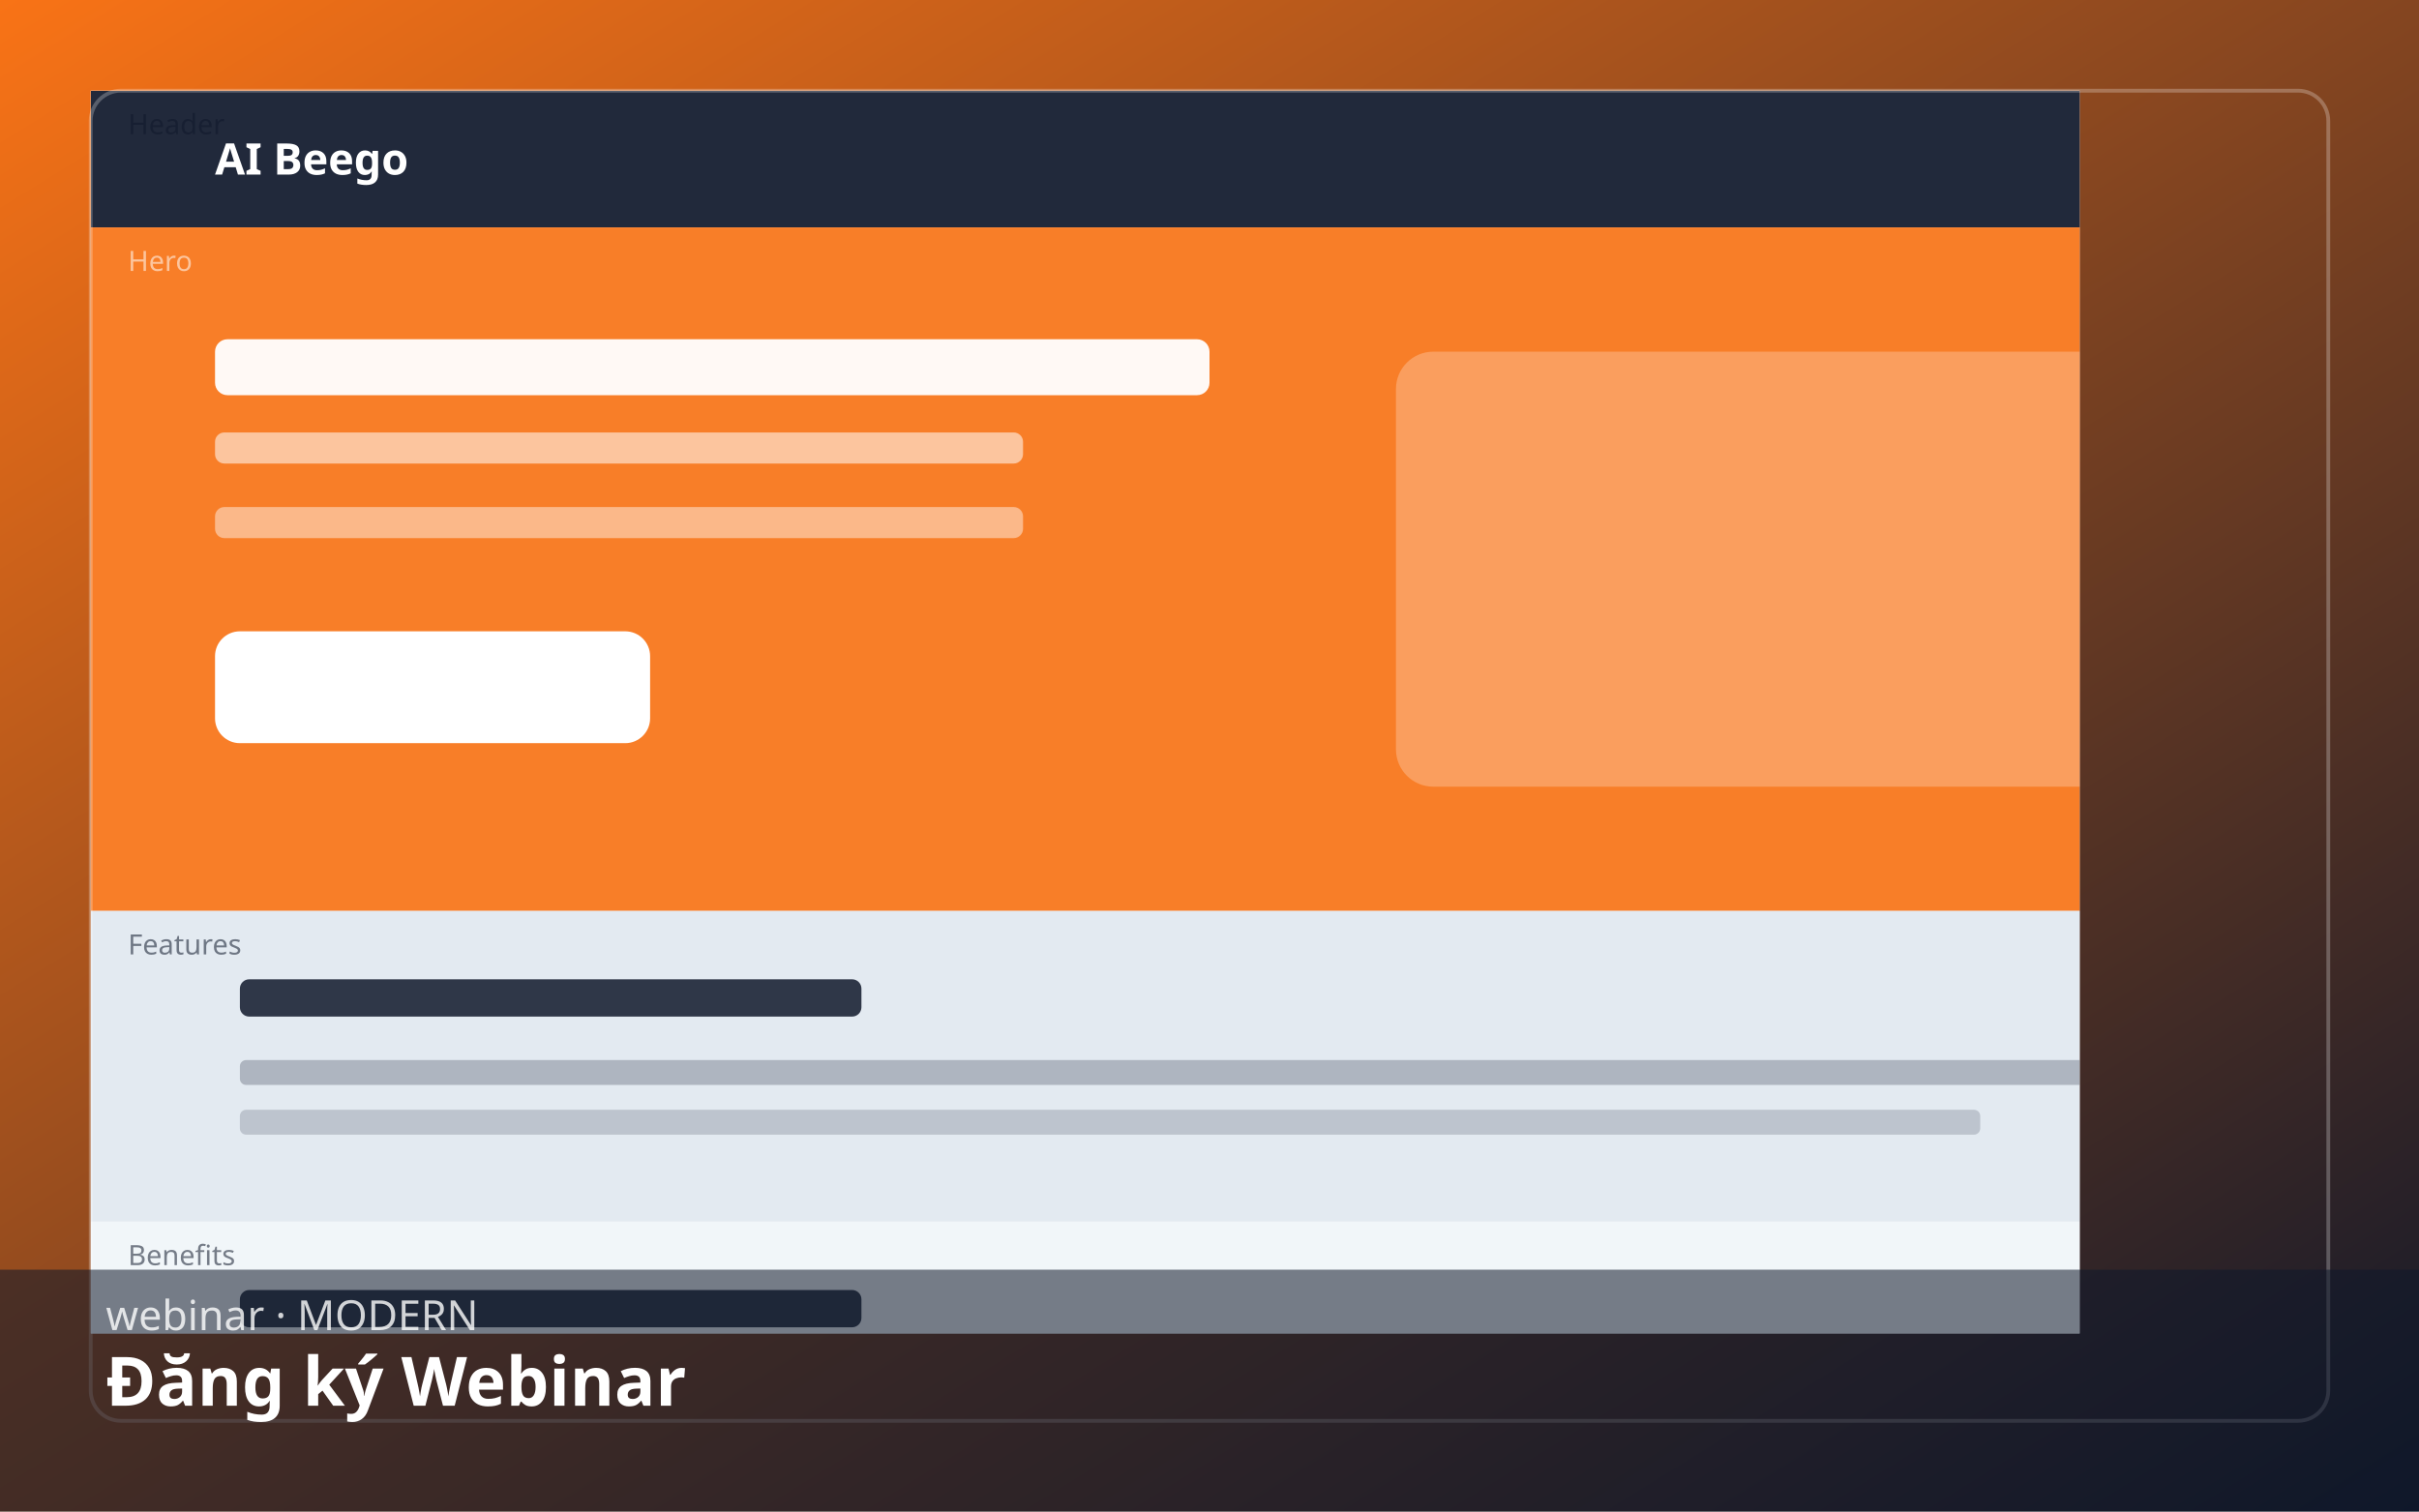
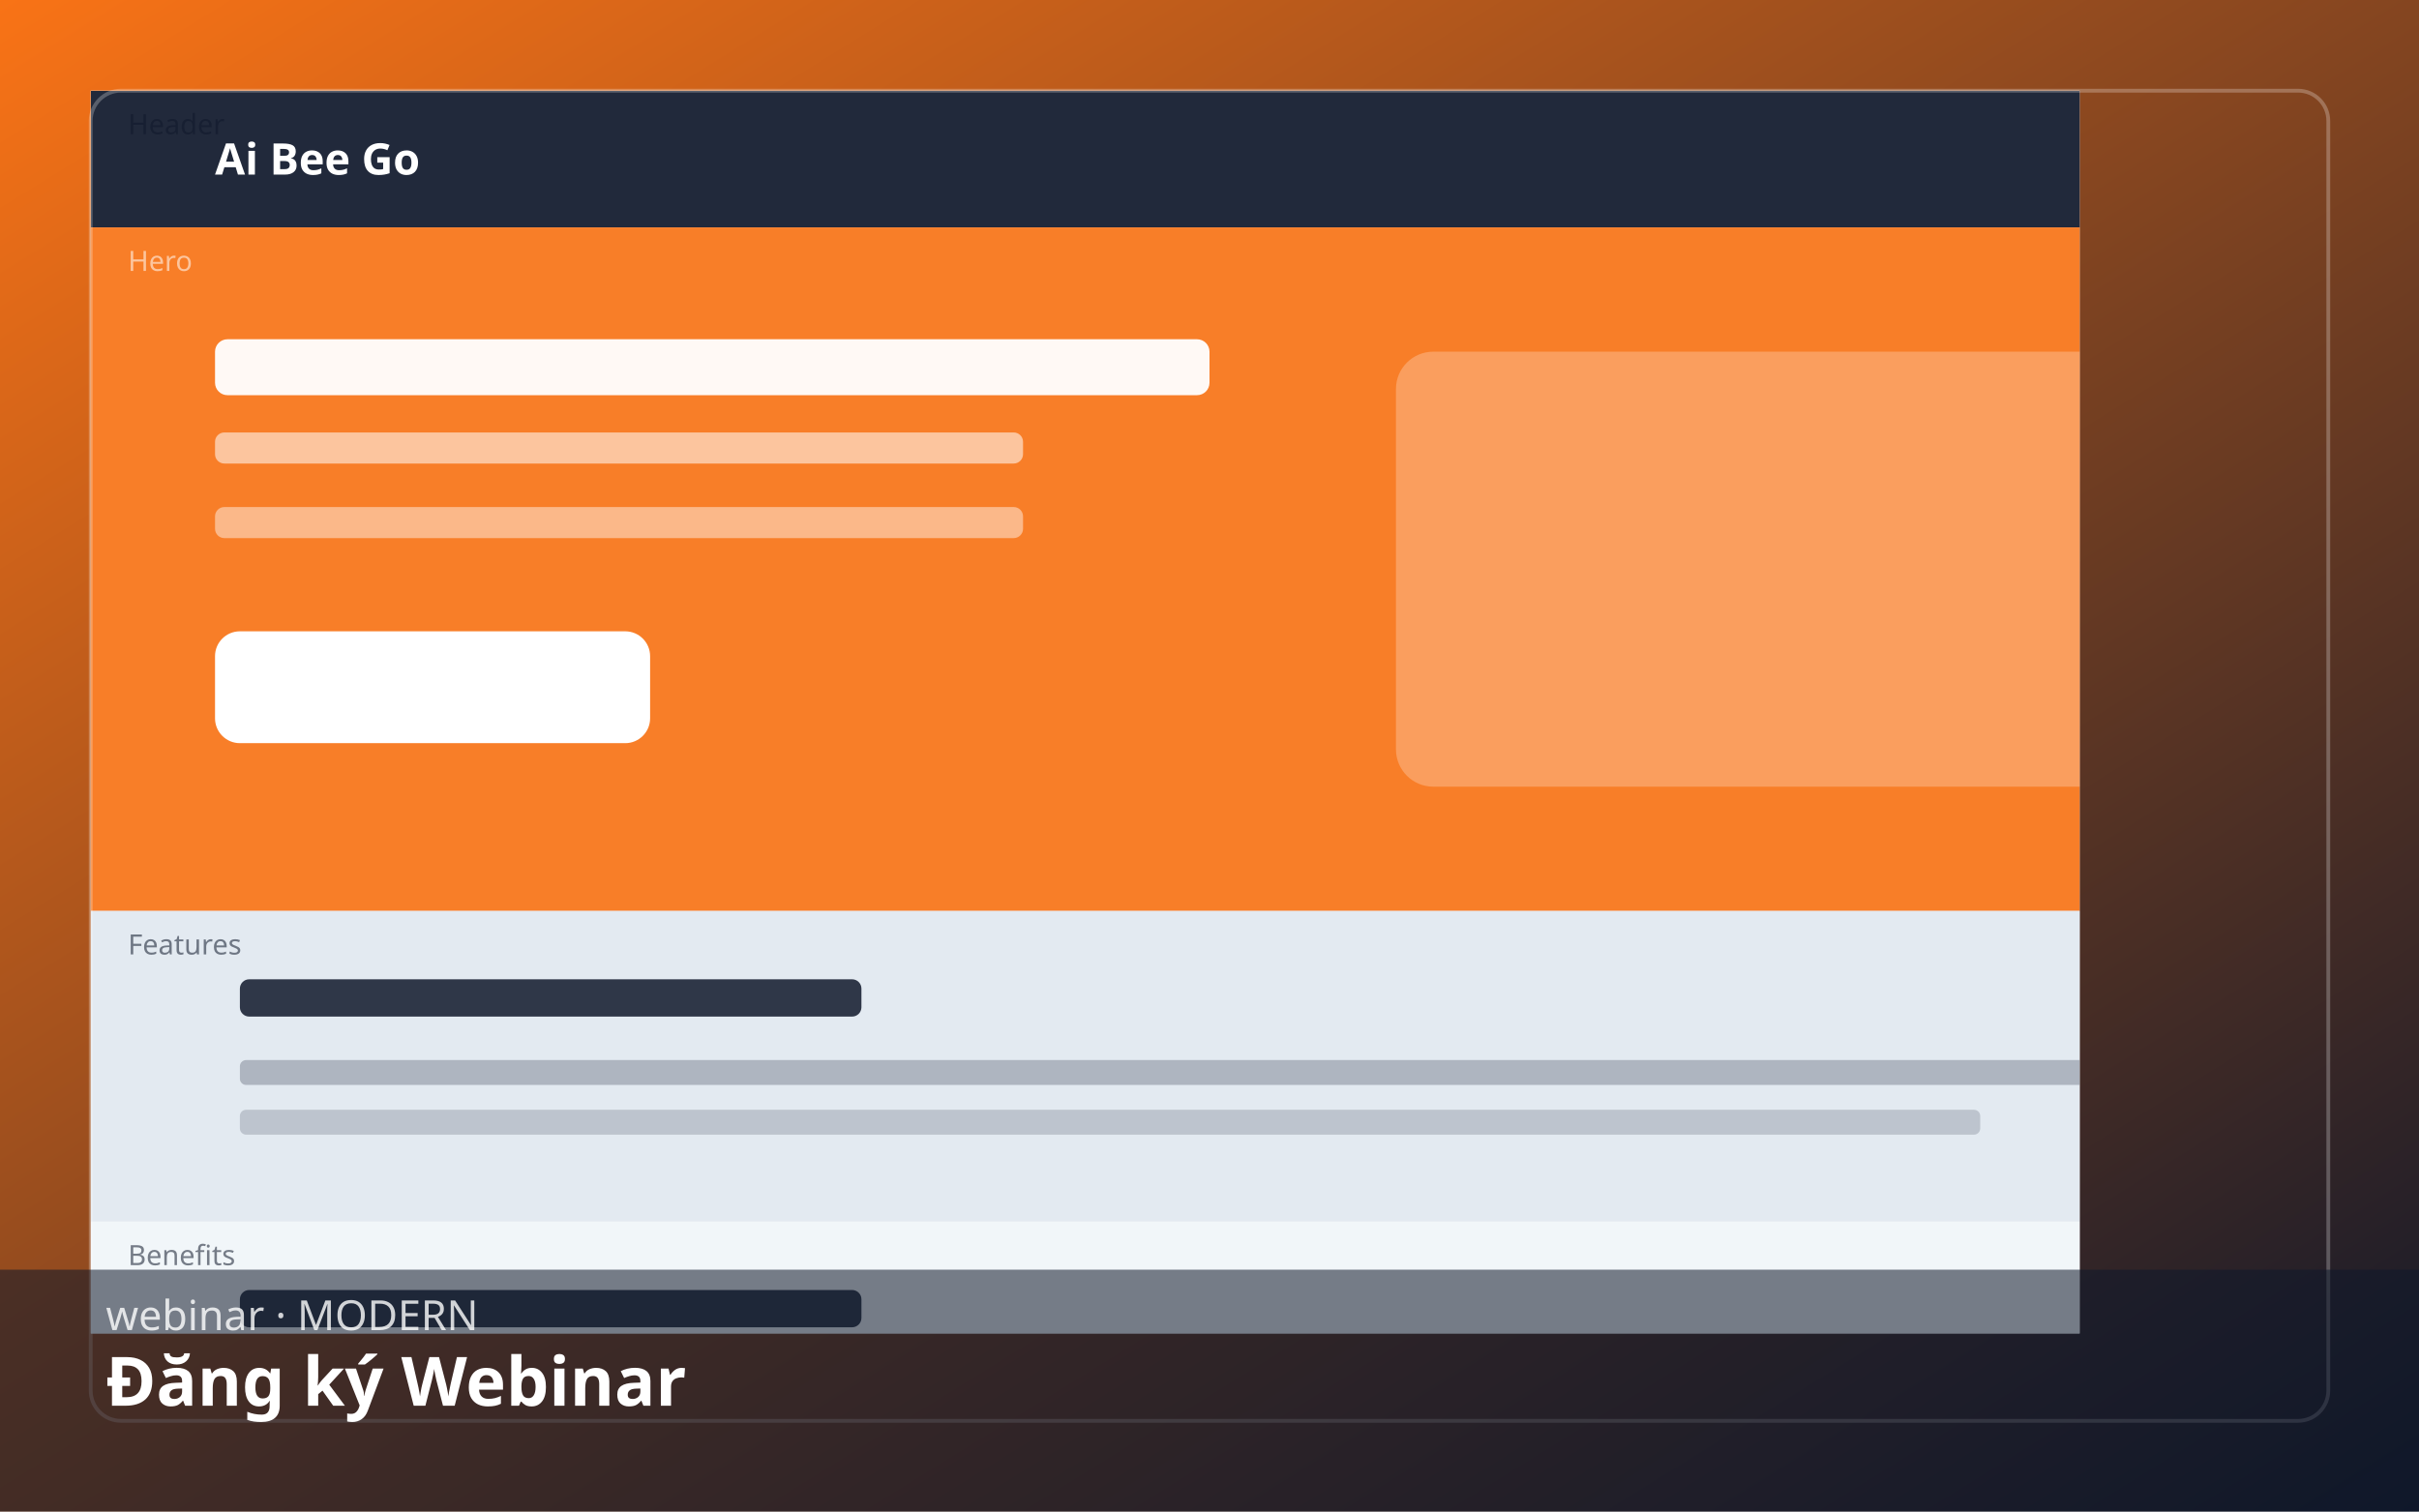
<svg xmlns="http://www.w3.org/2000/svg" width="640" height="400" viewBox="0 0 640 400">
  <defs>
    <linearGradient id="g" x1="0" y1="0" x2="1" y2="1">
      <stop offset="0%" stop-color="#F97316" />
      <stop offset="100%" stop-color="#0F172A" />
    </linearGradient>
    <clipPath id="c">
      <rect width="640" height="400" rx="0" />
    </clipPath>
  </defs>
  <rect width="640" height="400" fill="url(#g)" />
  <g clip-path="url(#c)" transform="translate(24,24) scale(0.8222222)">
    <rect width="720" height="1400" fill="#F8FAFC" />
    <rect x="0" y="0" width="720" height="44" fill="#0F172A" opacity="0.92" />
-     <text x="40" y="27" fill="#FFFFFF" font-family="system-ui,sans-serif" font-size="14" font-weight="700">AI Beego</text>
+     <text x="40" y="27" fill="#FFFFFF" font-family="system-ui,sans-serif" font-size="14" font-weight="700">Ai Bee Go</text>
    <text x="12" y="14" fill="#0F172A" font-family="system-ui,sans-serif" font-size="9" opacity="0.55">Header</text>
    <rect x="0" y="44" width="720" height="220" fill="#F97316" opacity="0.92" />
    <rect x="40" y="80" width="320" height="18" rx="4" fill="#FFFFFF" opacity="0.95" />
    <rect x="40" y="110" width="260" height="10" rx="3" fill="#FFFFFF" opacity="0.55" />
    <rect x="40" y="134" width="260" height="10" rx="3" fill="#FFFFFF" opacity="0.45" />
    <rect x="40" y="174" width="140" height="36" rx="8" fill="#FFFFFF" />
    <rect x="420" y="84" width="240" height="140" rx="12" fill="#FFFFFF" opacity="0.25" />
    <text x="12" y="58" fill="#FFFFFF" font-family="system-ui,sans-serif" font-size="9" opacity="0.55">Hero</text>
    <rect x="0" y="264" width="720" height="100" fill="#E2E8F0" opacity="0.92" />
    <rect x="48" y="286" width="200" height="12" rx="3" fill="#0F172A" opacity="0.85" />
    <rect x="48" y="312" width="624" height="8" rx="2" fill="#0F172A" opacity="0.25" />
    <rect x="48" y="328" width="560" height="8" rx="2" fill="#0F172A" opacity="0.18" />
    <text x="12" y="278" fill="#0F172A" font-family="system-ui,sans-serif" font-size="9" opacity="0.55">Features</text>
    <rect x="0" y="364" width="720" height="100" fill="#F1F5F9" opacity="0.92" />
    <rect x="48" y="386" width="200" height="12" rx="3" fill="#0F172A" opacity="0.85" />
    <rect x="48" y="412" width="624" height="8" rx="2" fill="#0F172A" opacity="0.25" />
    <rect x="48" y="428" width="560" height="8" rx="2" fill="#0F172A" opacity="0.18" />
    <text x="12" y="378" fill="#0F172A" font-family="system-ui,sans-serif" font-size="9" opacity="0.55">Benefits</text>
    <rect x="0" y="464" width="720" height="100" fill="#E0F2FE" opacity="0.92" />
    <rect x="48" y="486" width="200" height="12" rx="3" fill="#0F172A" opacity="0.85" />
    <rect x="48" y="512" width="624" height="8" rx="2" fill="#0F172A" opacity="0.25" />
    <rect x="48" y="528" width="560" height="8" rx="2" fill="#0F172A" opacity="0.18" />
    <text x="12" y="478" fill="#0F172A" font-family="system-ui,sans-serif" font-size="9" opacity="0.55">Process</text>
    <rect x="0" y="564" width="720" height="100" fill="#FFEDD5" opacity="0.92" />
    <rect x="48" y="586" width="200" height="12" rx="3" fill="#0F172A" opacity="0.85" />
    <rect x="48" y="612" width="624" height="8" rx="2" fill="#0F172A" opacity="0.25" />
    <rect x="48" y="628" width="560" height="8" rx="2" fill="#0F172A" opacity="0.18" />
    <text x="12" y="578" fill="#0F172A" font-family="system-ui,sans-serif" font-size="9" opacity="0.55">Speaker</text>
    <rect x="0" y="664" width="720" height="100" fill="#E0F2FE" opacity="0.92" />
    <rect x="48" y="686" width="200" height="12" rx="3" fill="#0F172A" opacity="0.85" />
    <rect x="48" y="712" width="624" height="8" rx="2" fill="#0F172A" opacity="0.25" />
    <rect x="48" y="728" width="560" height="8" rx="2" fill="#0F172A" opacity="0.18" />
    <text x="12" y="678" fill="#0F172A" font-family="system-ui,sans-serif" font-size="9" opacity="0.55">Process</text>
    <rect x="0" y="764" width="720" height="100" fill="#EEF2FF" opacity="0.92" />
  </g>
  <rect x="24" y="24" width="592" height="352" fill="none" stroke="#fff" stroke-opacity="0.25" rx="8" />
  <rect x="0" y="336" width="640" height="64" fill="#0F172A" opacity="0.55" />
  <text x="28" y="372" fill="#FFFFFF" font-family="system-ui,sans-serif" font-size="18" font-weight="700">Đăng ký Webinar</text>
  <text x="28" y="352" fill="#FFFFFF" font-family="system-ui,sans-serif" font-size="11" opacity="0.8">webinar · MODERN</text>
</svg>
